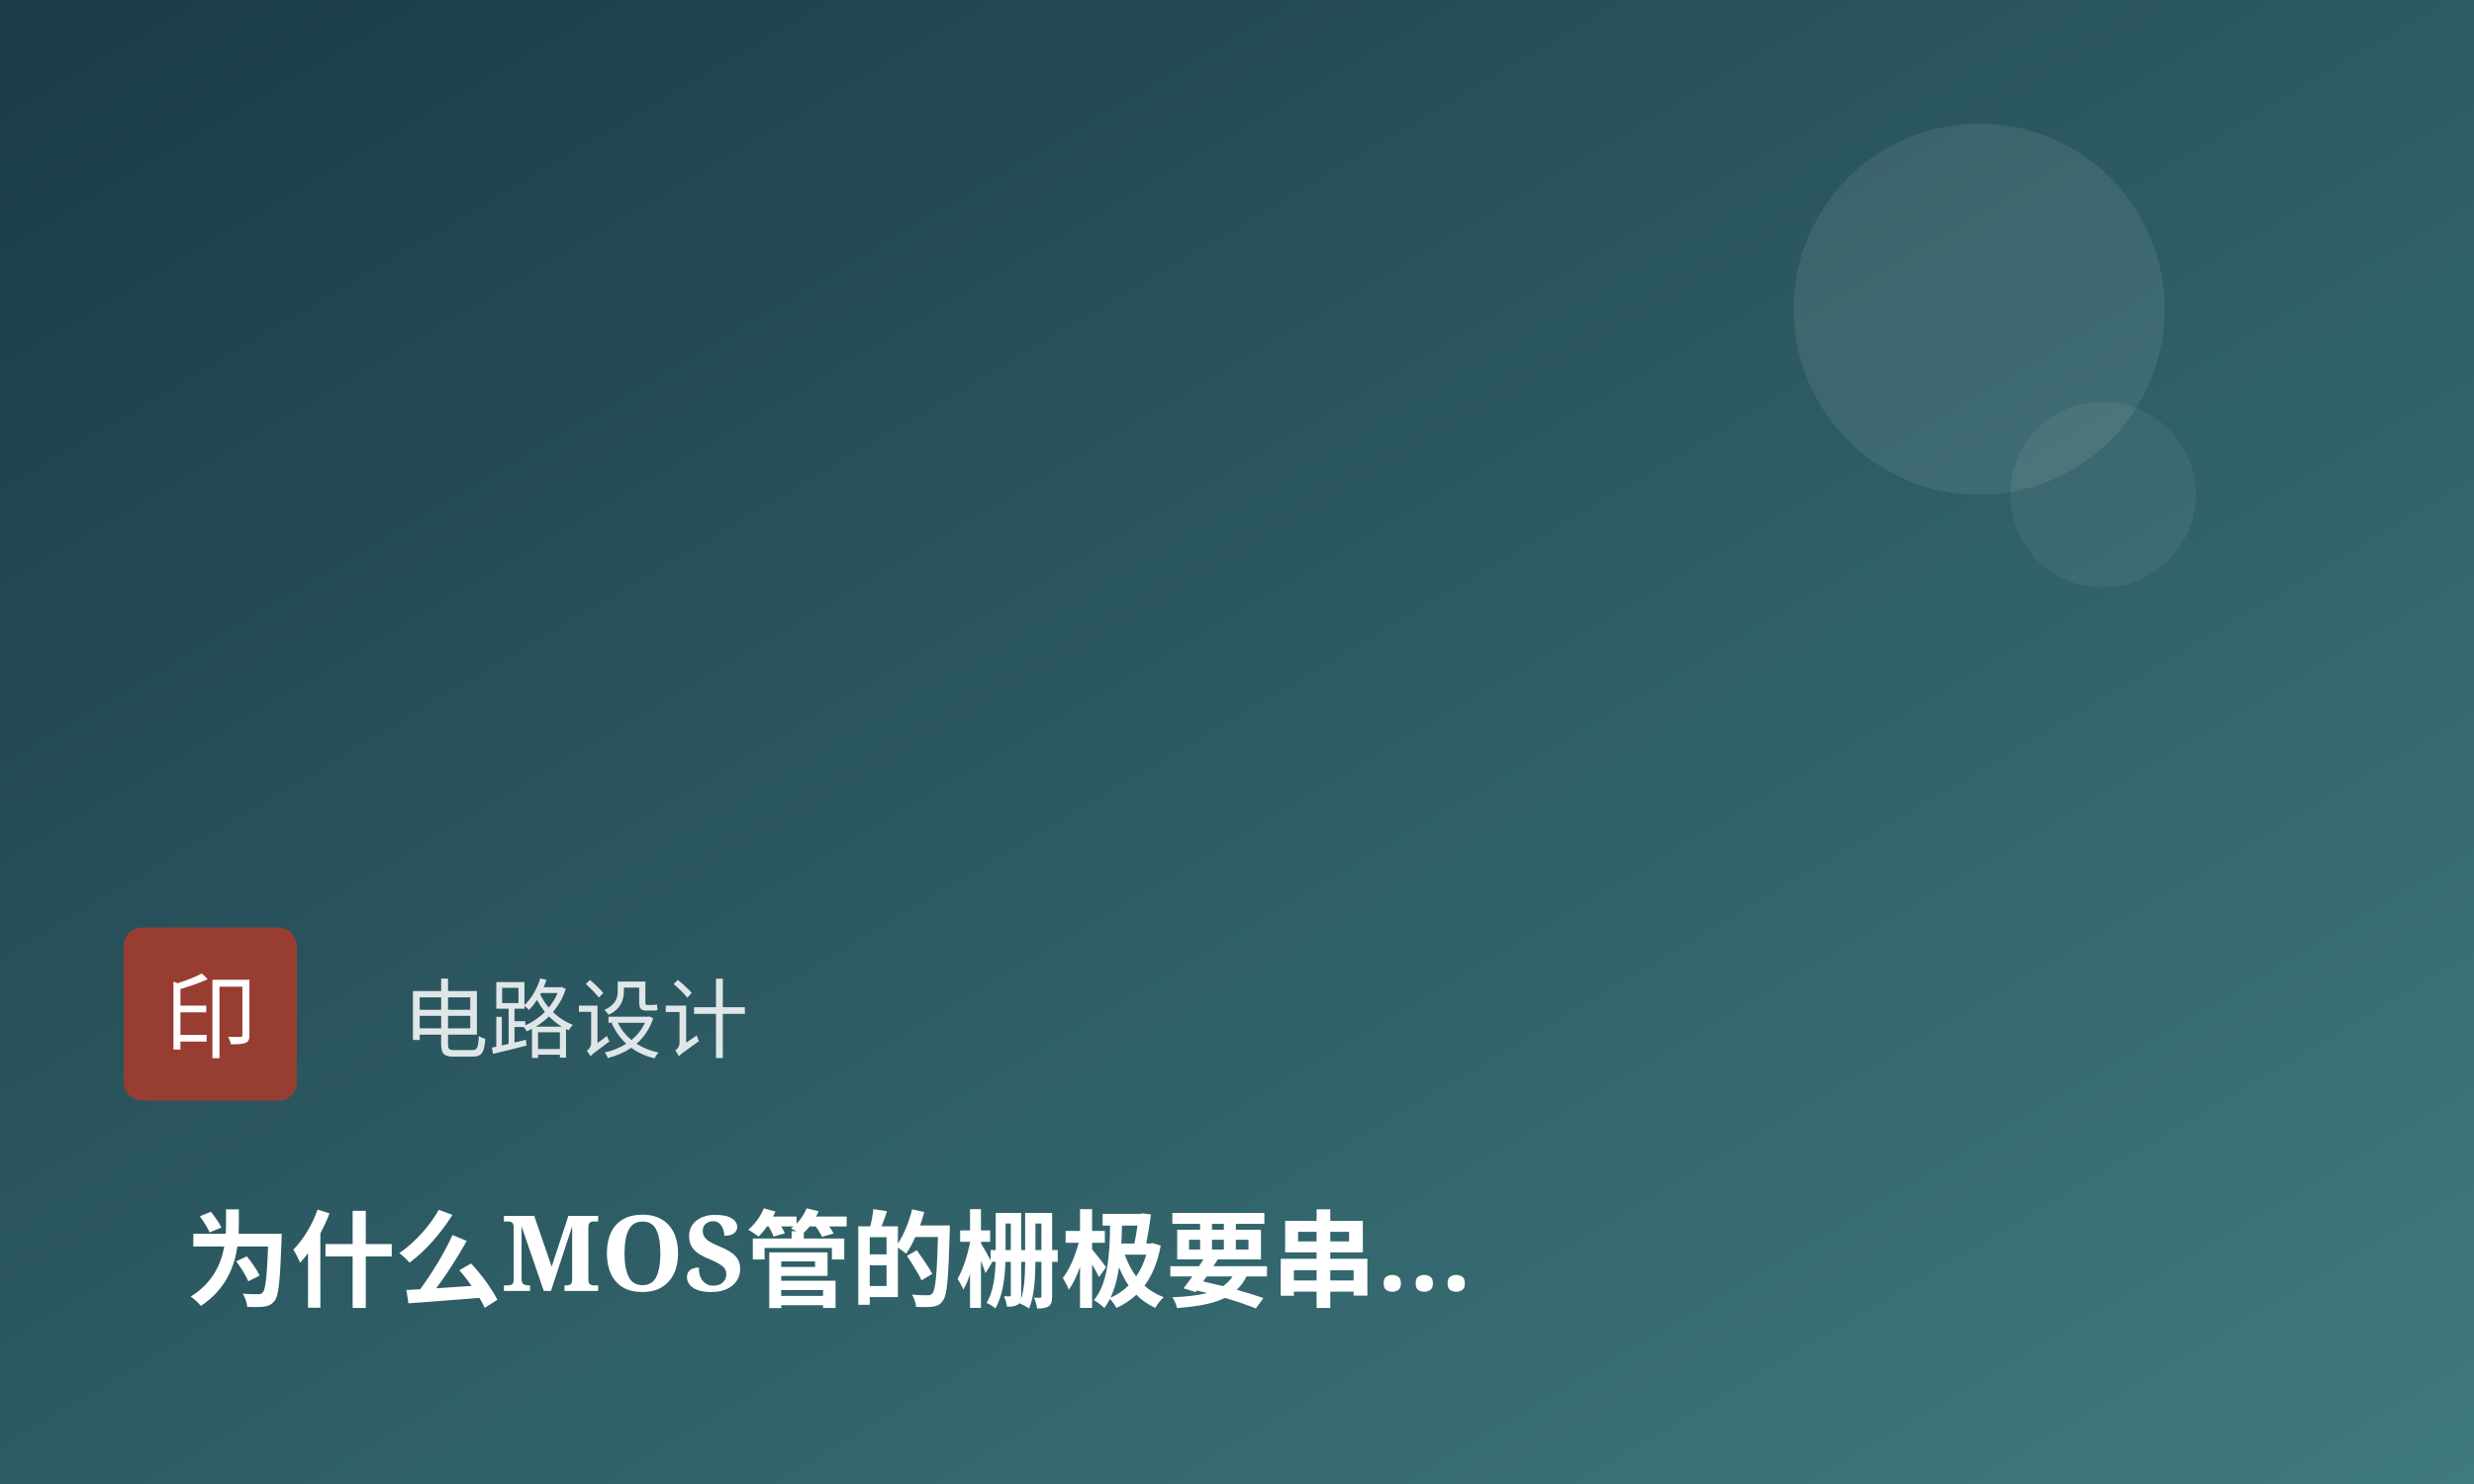
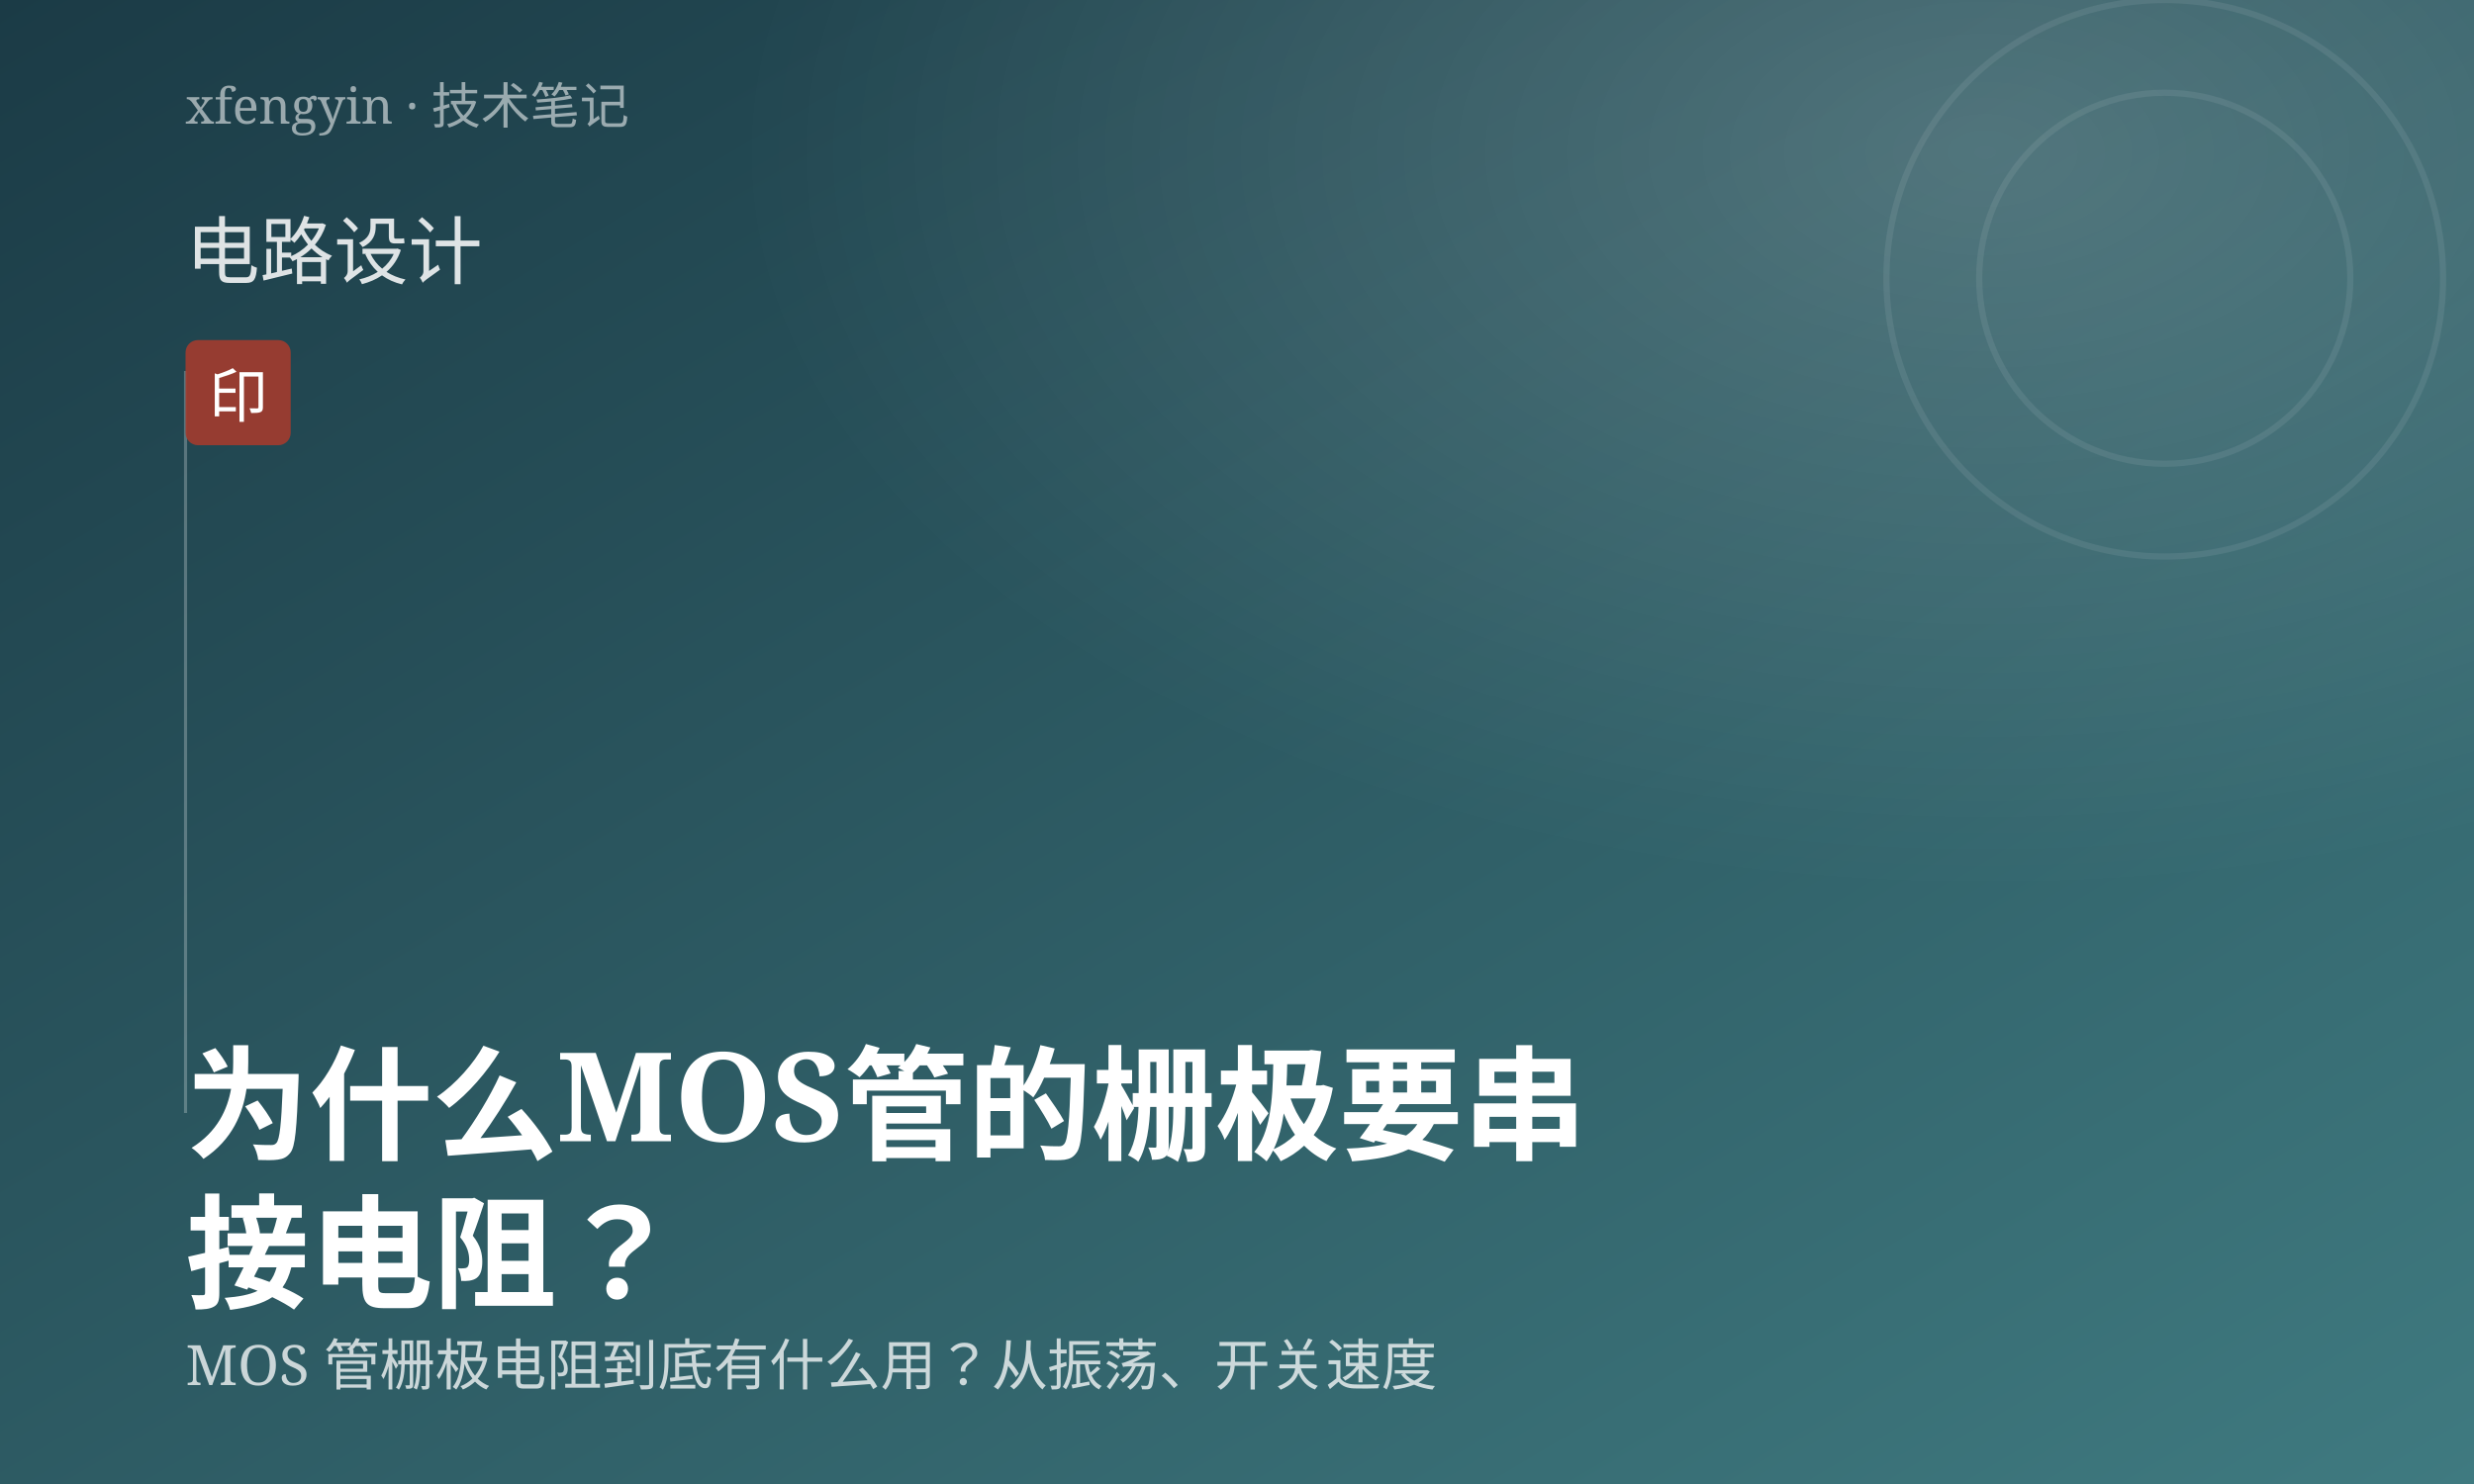
<svg xmlns="http://www.w3.org/2000/svg" width="800" height="480" viewBox="0 0 800 480">
  <defs>
    <linearGradient id="g" x1="0" y1="0" x2="1" y2="1">
      <stop offset="0%" stop-color="#1b3b46" />
      <stop offset="100%" stop-color="#3f7a80" />
    </linearGradient>
+     <radialGradient id="glow" cx="0.8" cy="0.1" r="0.5">
+       <stop offset="0%" stop-color="rgba(255,255,255,0.18)" />
+       <stop offset="100%" stop-color="rgba(255,255,255,0)" />
+     </radialGradient>
  </defs>
  <rect width="800" height="480" fill="url(#g)" />
-   <circle cx="640" cy="100" r="60" fill="rgba(255,255,255,0.08)" />
-   <circle cx="680" cy="160" r="30" fill="rgba(255,255,255,0.06)" />
-   <rect x="40" y="300" width="56" height="56" fill="#a33b2e" opacity="0.9" rx="6" />
-   <text x="68" y="340" font-size="30" fill="#fff" text-anchor="middle" font-family="serif">印</text>
-   <text x="130" y="340" font-size="28" fill="rgba(255,255,255,0.85)" font-family="serif">电路设计</text>
-   <text x="60" y="420" font-size="34" fill="#fff" font-family="serif" font-weight="bold">为什么MOS管的栅极要串…</text>
+   <rect width="800" height="480" fill="url(#glow)" />
+   <circle cx="700" cy="90" r="90" fill="none" stroke="rgba(255,255,255,0.08)" stroke-width="2" />
+   <circle cx="700" cy="90" r="60" fill="none" stroke="rgba(255,255,255,0.08)" stroke-width="2" />
+   <line x1="60" y1="120" x2="60" y2="360" stroke="rgba(255,255,255,0.25)" stroke-width="1" />
+   <text x="60" y="90" font-size="24" fill="rgba(255,255,255,0.85)" font-family="serif">电路设计</text>
+   <rect x="60" y="110" width="34" height="34" rx="4" fill="#a33b2e" opacity="0.9" />
+   <text x="77" y="135" font-size="19" fill="#fff" text-anchor="middle" font-family="serif">印</text>
+   <text x="60" y="372" font-size="40" fill="#fff" font-family="serif" font-weight="bold">为什么MOS管的栅极要串</text>
+   <text x="60" y="420" font-size="40" fill="#fff" font-family="serif" font-weight="bold">接电阻？</text>
+   <text x="60" y="448" font-size="18" fill="rgba(255,255,255,0.75)" font-family="serif">MOS 管栅极电阻到底有什么用？从振荡、开关速度</text>
+   <text x="60" y="40" font-size="16" fill="rgba(255,255,255,0.55)" font-family="serif">xfengyin · 技术笔记</text>
</svg>
